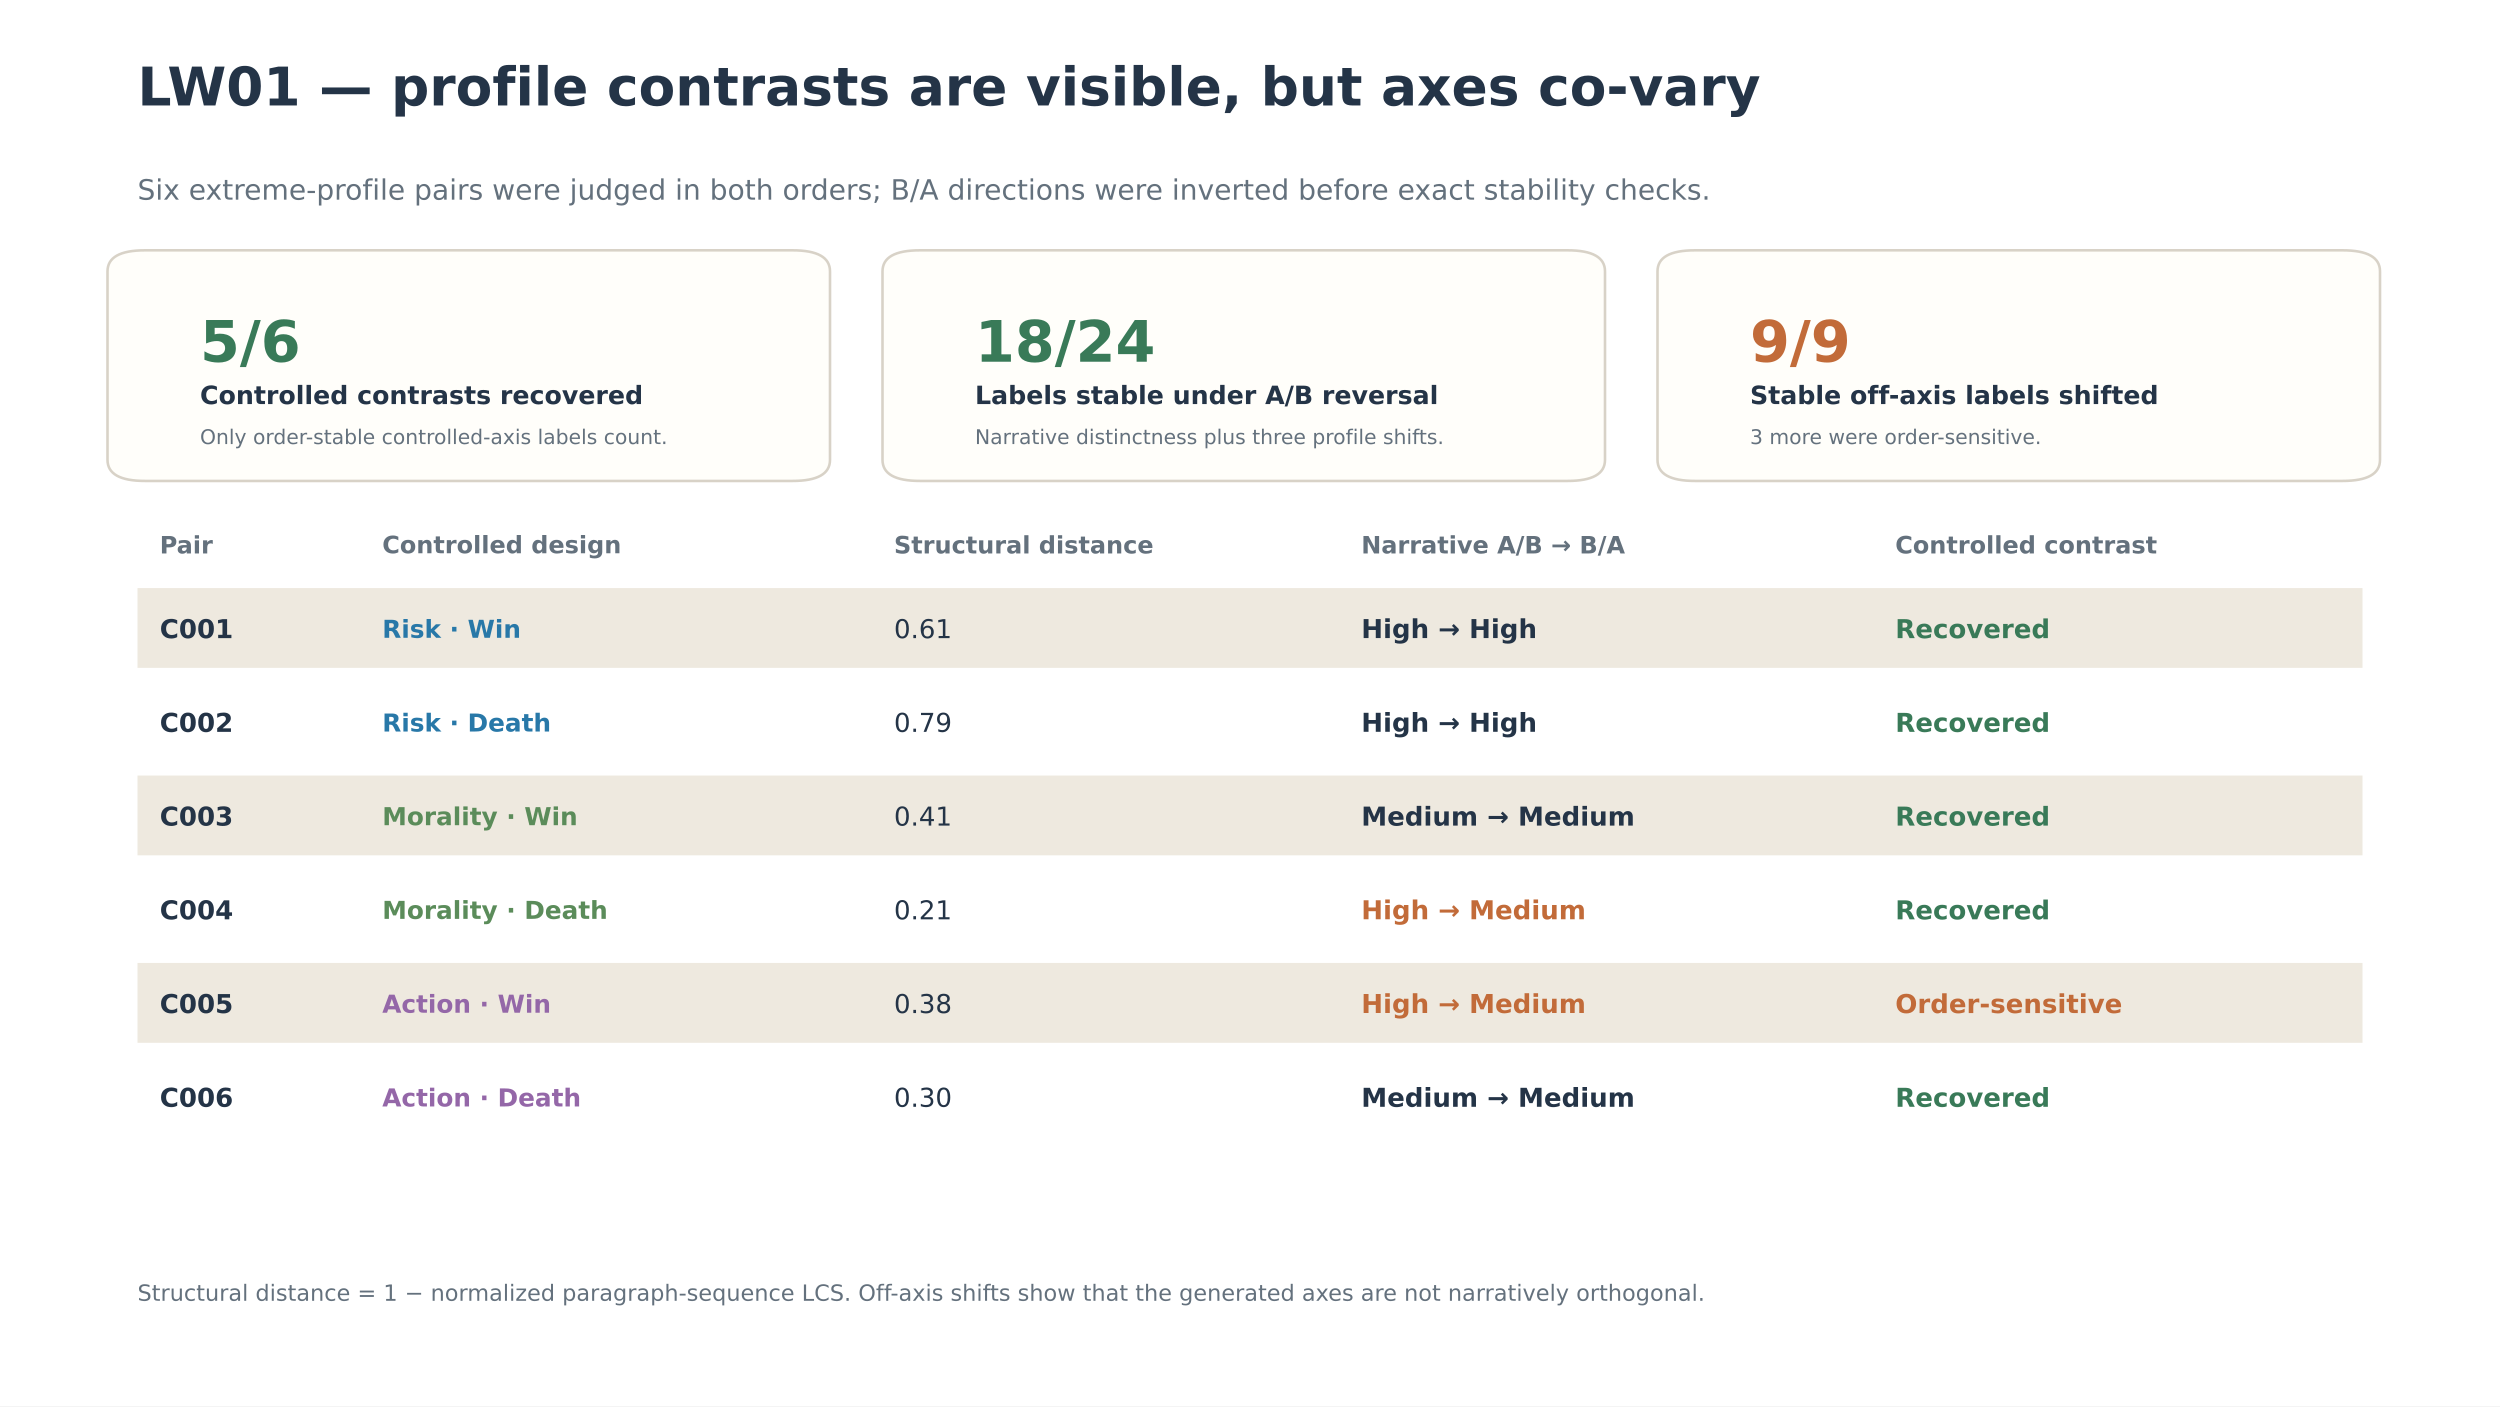
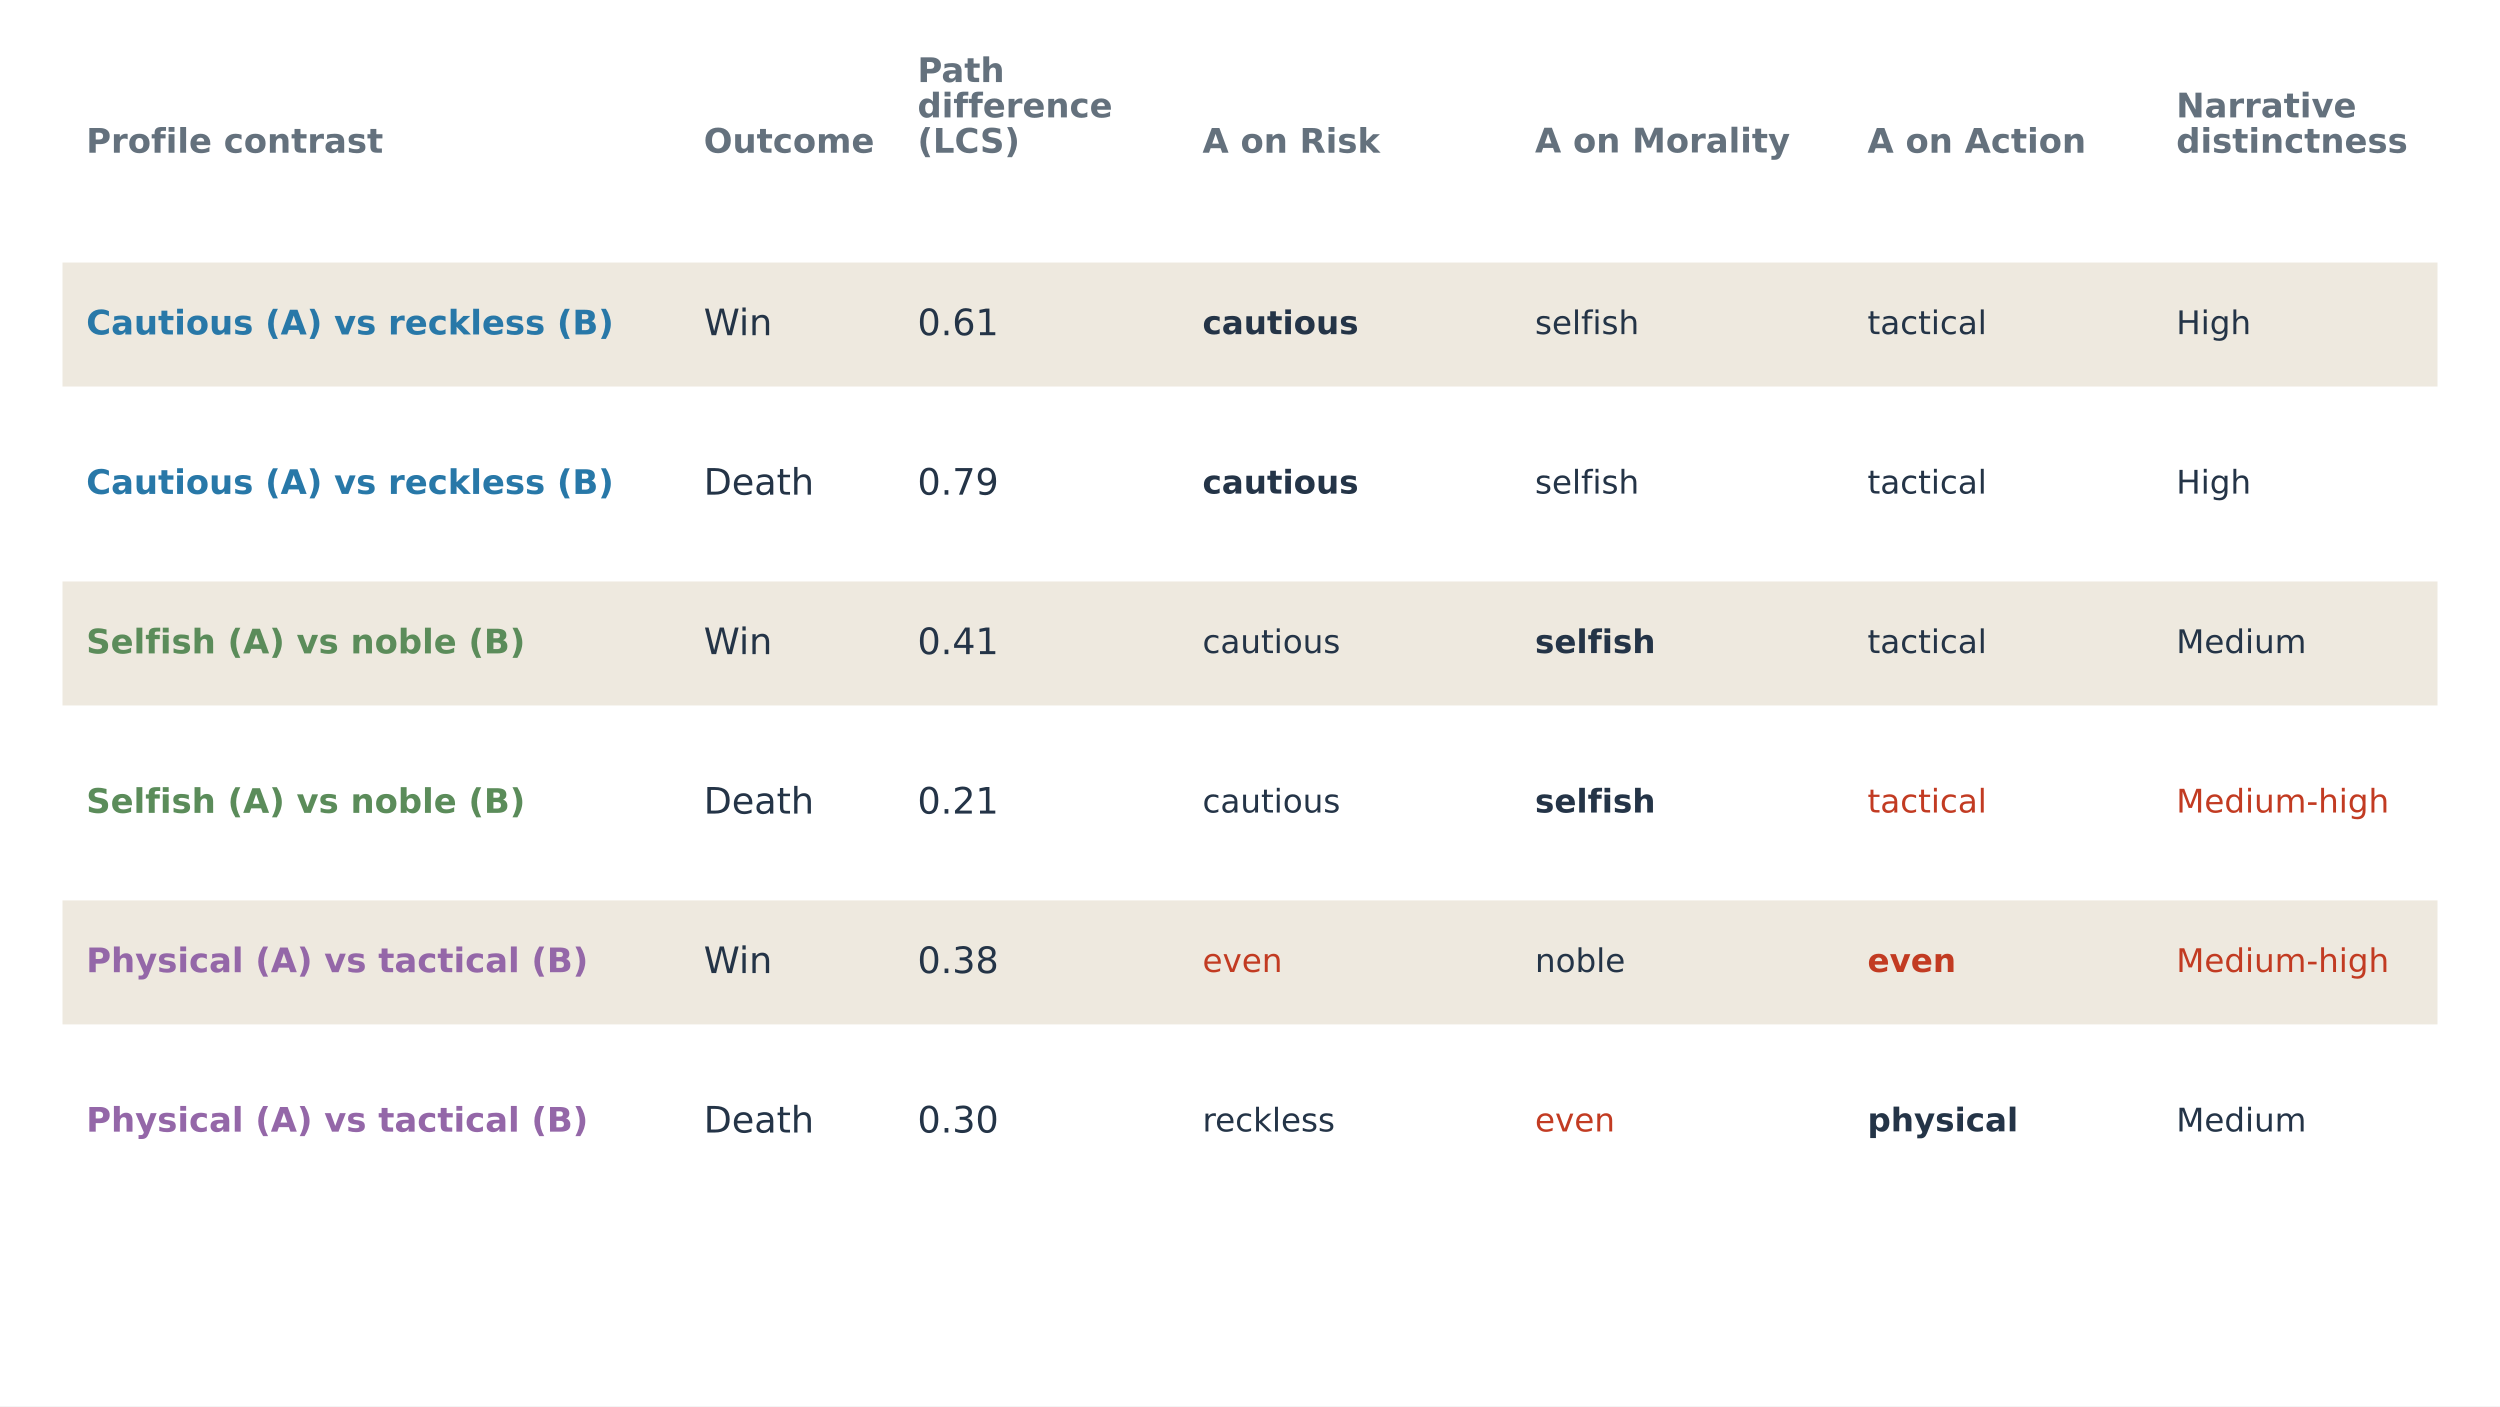
<svg xmlns="http://www.w3.org/2000/svg" width="960pt" height="540pt" viewBox="0 0 960 540" version="1.1">
  <defs>
    <style type="text/css">*{stroke-linejoin: round; stroke-linecap: butt}</style>
  </defs>
  <g id="figure_1">
    <g id="patch_1">
      <path d="M 0 540  L 960 540  L 960 0  L 0 0  z " style="fill: #ffffff" />
    </g>
    <g id="axes_1">
      <g id="patch_2">
-         <path d="M 52.8 256.462  L 907.2 256.462  Q 912.326 256.462 912.326 255.069  L 912.326 227.205  Q 912.326 225.812 907.2 225.812  L 52.8 225.812  Q 47.674 225.812 47.674 227.205  L 47.674 255.069  Q 47.674 256.462 52.8 256.462  z " clip-path="url(#p082bb88d7a)" style="fill: #eee9df" />
+         <path d="M 24 148.435  L 936 148.435  L 936 100.807  L 24 100.807  z " clip-path="url(#pb3705576f4)" style="fill: #eee9df" />
      </g>
      <g id="patch_3">
-         <path d="M 52.8 328.444  L 907.2 328.444  Q 912.326 328.444 912.326 327.051  L 912.326 299.187  Q 912.326 297.794 907.2 297.794  L 52.8 297.794  Q 47.674 297.794 47.674 299.187  L 47.674 327.051  Q 47.674 328.444 52.8 328.444  z " clip-path="url(#p082bb88d7a)" style="fill: #eee9df" />
+         <path d="M 24 270.907  L 936 270.907  L 936 223.279  L 24 223.279  z " clip-path="url(#pb3705576f4)" style="fill: #eee9df" />
      </g>
      <g id="patch_4">
-         <path d="M 52.8 400.426  L 907.2 400.426  Q 912.326 400.426 912.326 399.033  L 912.326 371.169  Q 912.326 369.776 907.2 369.776  L 52.8 369.776  Q 47.674 369.776 47.674 371.169  L 47.674 399.033  Q 47.674 400.426 52.8 400.426  z " clip-path="url(#p082bb88d7a)" style="fill: #eee9df" />
+         <path d="M 24 393.379  L 936 393.379  L 936 345.751  L 24 345.751  z " clip-path="url(#pb3705576f4)" style="fill: #eee9df" />
      </g>
      <g id="text_1">
-         <text style="font-weight: 700; font-size: 9.2px; font-family: 'DejaVu Sans', 'Bitstream Vera Sans', 'Computer Modern Sans Serif', 'Lucida Grande', 'Verdana', 'Geneva', 'Lucid', 'Arial', 'Helvetica', 'Avant Garde', sans-serif; text-anchor: start; fill: #64717d" x="61.344" y="212.521" transform="rotate(-0 61.344 212.5207)">Pair</text>
+         <text style="font-weight: 700; font-size: 13px; font-family: 'DejaVu Sans', 'Bitstream Vera Sans', 'Computer Modern Sans Serif', 'Lucida Grande', 'Verdana', 'Geneva', 'Lucid', 'Arial', 'Helvetica', 'Avant Garde', sans-serif; text-anchor: start; fill: #64717d" x="33.12" y="58.64" transform="rotate(-0 33.12 58.64041)">Profile contrast</text>
      </g>
      <g id="text_2">
-         <text style="font-weight: 700; font-size: 9.2px; font-family: 'DejaVu Sans', 'Bitstream Vera Sans', 'Computer Modern Sans Serif', 'Lucida Grande', 'Verdana', 'Geneva', 'Lucid', 'Arial', 'Helvetica', 'Avant Garde', sans-serif; text-anchor: start; fill: #64717d" x="146.784" y="212.449" transform="rotate(-0 146.784 212.4488)">Controlled design</text>
+         <text style="font-weight: 700; font-size: 13px; font-family: 'DejaVu Sans', 'Bitstream Vera Sans', 'Computer Modern Sans Serif', 'Lucida Grande', 'Verdana', 'Geneva', 'Lucid', 'Arial', 'Helvetica', 'Avant Garde', sans-serif; text-anchor: start; fill: #64717d" x="270.24" y="58.64" transform="rotate(-0 270.24 58.64041)">Outcome</text>
      </g>
      <g id="text_3">
-         <text style="font-weight: 700; font-size: 9.2px; font-family: 'DejaVu Sans', 'Bitstream Vera Sans', 'Computer Modern Sans Serif', 'Lucida Grande', 'Verdana', 'Geneva', 'Lucid', 'Arial', 'Helvetica', 'Avant Garde', sans-serif; text-anchor: start; fill: #64717d" x="343.296" y="212.521" transform="rotate(-0 343.296 212.5207)">Structural distance</text>
+         <text style="font-weight: 700; font-size: 13px; font-family: 'DejaVu Sans', 'Bitstream Vera Sans', 'Computer Modern Sans Serif', 'Lucida Grande', 'Verdana', 'Geneva', 'Lucid', 'Arial', 'Helvetica', 'Avant Garde', sans-serif; fill: #64717d" transform="translate(352.32 31.50169)">Path</text>
+         <text style="font-weight: 700; font-size: 13px; font-family: 'DejaVu Sans', 'Bitstream Vera Sans', 'Computer Modern Sans Serif', 'Lucida Grande', 'Verdana', 'Geneva', 'Lucid', 'Arial', 'Helvetica', 'Avant Garde', sans-serif; fill: #64717d" transform="translate(352.32 45.07105)">difference</text>
+         <text style="font-weight: 700; font-size: 13px; font-family: 'DejaVu Sans', 'Bitstream Vera Sans', 'Computer Modern Sans Serif', 'Lucida Grande', 'Verdana', 'Geneva', 'Lucid', 'Arial', 'Helvetica', 'Avant Garde', sans-serif; fill: #64717d" transform="translate(352.32 58.64041)">(LCS)</text>
      </g>
      <g id="text_4">
-         <text style="font-weight: 700; font-size: 9.2px; font-family: 'DejaVu Sans', 'Bitstream Vera Sans', 'Computer Modern Sans Serif', 'Lucida Grande', 'Verdana', 'Geneva', 'Lucid', 'Arial', 'Helvetica', 'Avant Garde', sans-serif; text-anchor: start; fill: #64717d" x="522.72" y="212.521" transform="rotate(-0 522.72 212.5207)">Narrative A/B → B/A</text>
+         <text style="font-weight: 700; font-size: 13px; font-family: 'DejaVu Sans', 'Bitstream Vera Sans', 'Computer Modern Sans Serif', 'Lucida Grande', 'Verdana', 'Geneva', 'Lucid', 'Arial', 'Helvetica', 'Avant Garde', sans-serif; text-anchor: start; fill: #64717d" x="461.76" y="58.64" transform="rotate(-0 461.76 58.64041)">A on Risk</text>
      </g>
      <g id="text_5">
-         <text style="font-weight: 700; font-size: 9.2px; font-family: 'DejaVu Sans', 'Bitstream Vera Sans', 'Computer Modern Sans Serif', 'Lucida Grande', 'Verdana', 'Geneva', 'Lucid', 'Arial', 'Helvetica', 'Avant Garde', sans-serif; text-anchor: start; fill: #64717d" x="727.776" y="212.521" transform="rotate(-0 727.776 212.5207)">Controlled contrast</text>
+         <text style="font-weight: 700; font-size: 13px; font-family: 'DejaVu Sans', 'Bitstream Vera Sans', 'Computer Modern Sans Serif', 'Lucida Grande', 'Verdana', 'Geneva', 'Lucid', 'Arial', 'Helvetica', 'Avant Garde', sans-serif; text-anchor: start; fill: #64717d" x="589.44" y="58.539" transform="rotate(-0 589.44 58.53884)">A on Morality</text>
      </g>
      <g id="text_6">
-         <text style="font-weight: 700; font-size: 10px; font-family: 'DejaVu Sans', 'Bitstream Vera Sans', 'Computer Modern Sans Serif', 'Lucida Grande', 'Verdana', 'Geneva', 'Lucid', 'Arial', 'Helvetica', 'Avant Garde', sans-serif; text-anchor: start; fill: #243447" x="61.344" y="245.057" transform="rotate(-0 61.344 245.0574)">C001</text>
+         <text style="font-weight: 700; font-size: 13px; font-family: 'DejaVu Sans', 'Bitstream Vera Sans', 'Computer Modern Sans Serif', 'Lucida Grande', 'Verdana', 'Geneva', 'Lucid', 'Arial', 'Helvetica', 'Avant Garde', sans-serif; text-anchor: start; fill: #64717d" x="717.12" y="58.64" transform="rotate(-0 717.12 58.64041)">A on Action</text>
      </g>
      <g id="text_7">
-         <text style="font-weight: 700; font-size: 9.5px; font-family: 'DejaVu Sans', 'Bitstream Vera Sans', 'Computer Modern Sans Serif', 'Lucida Grande', 'Verdana', 'Geneva', 'Lucid', 'Arial', 'Helvetica', 'Avant Garde', sans-serif; text-anchor: start; fill: #2878a8" x="146.784" y="244.919" transform="rotate(-0 146.784 244.9194)">Risk · Win</text>
+         <text style="font-weight: 700; font-size: 13px; font-family: 'DejaVu Sans', 'Bitstream Vera Sans', 'Computer Modern Sans Serif', 'Lucida Grande', 'Verdana', 'Geneva', 'Lucid', 'Arial', 'Helvetica', 'Avant Garde', sans-serif; fill: #64717d" transform="translate(835.68 45.07105)">Narrative</text>
+         <text style="font-weight: 700; font-size: 13px; font-family: 'DejaVu Sans', 'Bitstream Vera Sans', 'Computer Modern Sans Serif', 'Lucida Grande', 'Verdana', 'Geneva', 'Lucid', 'Arial', 'Helvetica', 'Avant Garde', sans-serif; fill: #64717d" transform="translate(835.68 58.64041)">distinctness</text>
      </g>
      <g id="text_8">
-         <text style="font-size: 10px; font-family: 'DejaVu Sans', 'Bitstream Vera Sans', 'Computer Modern Sans Serif', 'Lucida Grande', 'Verdana', 'Geneva', 'Lucid', 'Arial', 'Helvetica', 'Avant Garde', sans-serif; text-anchor: start; fill: #243447" x="343.296" y="245.057" transform="rotate(-0 343.296 245.0574)">0.61</text>
+         <text style="font-weight: 700; font-size: 13px; font-family: 'DejaVu Sans', 'Bitstream Vera Sans', 'Computer Modern Sans Serif', 'Lucida Grande', 'Verdana', 'Geneva', 'Lucid', 'Arial', 'Helvetica', 'Avant Garde', sans-serif; text-anchor: start; fill: #2878a8" x="33.12" y="128.435" transform="rotate(-0 33.12 128.4352)">Cautious (A) vs reckless (B)</text>
      </g>
      <g id="text_9">
-         <text style="font-weight: 700; font-size: 10px; font-family: 'DejaVu Sans', 'Bitstream Vera Sans', 'Computer Modern Sans Serif', 'Lucida Grande', 'Verdana', 'Geneva', 'Lucid', 'Arial', 'Helvetica', 'Avant Garde', sans-serif; text-anchor: start; fill: #243447" x="522.72" y="245.018" transform="rotate(-0 522.72 245.0183)">High → High</text>
+         <text style="font-size: 14px; font-family: 'DejaVu Sans', 'Bitstream Vera Sans', 'Computer Modern Sans Serif', 'Lucida Grande', 'Verdana', 'Geneva', 'Lucid', 'Arial', 'Helvetica', 'Avant Garde', sans-serif; text-anchor: start; fill: #243447" x="270.24" y="128.711" transform="rotate(-0 270.24 128.7111)">Win</text>
      </g>
      <g id="text_10">
-         <text style="font-weight: 700; font-size: 10px; font-family: 'DejaVu Sans', 'Bitstream Vera Sans', 'Computer Modern Sans Serif', 'Lucida Grande', 'Verdana', 'Geneva', 'Lucid', 'Arial', 'Helvetica', 'Avant Garde', sans-serif; text-anchor: start; fill: #397a58" x="727.776" y="245.057" transform="rotate(-0 727.776 245.0574)">Recovered</text>
+         <text style="font-size: 14px; font-family: 'DejaVu Sans', 'Bitstream Vera Sans', 'Computer Modern Sans Serif', 'Lucida Grande', 'Verdana', 'Geneva', 'Lucid', 'Arial', 'Helvetica', 'Avant Garde', sans-serif; text-anchor: start; fill: #243447" x="352.32" y="128.711" transform="rotate(-0 352.32 128.7111)">0.61</text>
      </g>
      <g id="text_11">
-         <text style="font-weight: 700; font-size: 10px; font-family: 'DejaVu Sans', 'Bitstream Vera Sans', 'Computer Modern Sans Serif', 'Lucida Grande', 'Verdana', 'Geneva', 'Lucid', 'Arial', 'Helvetica', 'Avant Garde', sans-serif; text-anchor: start; fill: #243447" x="61.344" y="281.048" transform="rotate(-0 61.344 281.0484)">C002</text>
+         <text style="font-weight: 700; font-size: 12.5px; font-family: 'DejaVu Sans', 'Bitstream Vera Sans', 'Computer Modern Sans Serif', 'Lucida Grande', 'Verdana', 'Geneva', 'Lucid', 'Arial', 'Helvetica', 'Avant Garde', sans-serif; text-anchor: start; fill: #243447" x="461.76" y="128.297" transform="rotate(-0 461.76 128.2972)">cautious</text>
      </g>
      <g id="text_12">
-         <text style="font-weight: 700; font-size: 9.5px; font-family: 'DejaVu Sans', 'Bitstream Vera Sans', 'Computer Modern Sans Serif', 'Lucida Grande', 'Verdana', 'Geneva', 'Lucid', 'Arial', 'Helvetica', 'Avant Garde', sans-serif; text-anchor: start; fill: #2878a8" x="146.784" y="280.91" transform="rotate(-0 146.784 280.9104)">Risk · Death</text>
+         <text style="font-size: 12.5px; font-family: 'DejaVu Sans', 'Bitstream Vera Sans', 'Computer Modern Sans Serif', 'Lucida Grande', 'Verdana', 'Geneva', 'Lucid', 'Arial', 'Helvetica', 'Avant Garde', sans-serif; text-anchor: start; fill: #243447" x="589.44" y="128.297" transform="rotate(-0 589.44 128.2972)">selfish</text>
      </g>
      <g id="text_13">
-         <text style="font-size: 10px; font-family: 'DejaVu Sans', 'Bitstream Vera Sans', 'Computer Modern Sans Serif', 'Lucida Grande', 'Verdana', 'Geneva', 'Lucid', 'Arial', 'Helvetica', 'Avant Garde', sans-serif; text-anchor: start; fill: #243447" x="343.296" y="281.048" transform="rotate(-0 343.296 281.0484)">0.79</text>
+         <text style="font-size: 12.5px; font-family: 'DejaVu Sans', 'Bitstream Vera Sans', 'Computer Modern Sans Serif', 'Lucida Grande', 'Verdana', 'Geneva', 'Lucid', 'Arial', 'Helvetica', 'Avant Garde', sans-serif; text-anchor: start; fill: #243447" x="717.12" y="128.297" transform="rotate(-0 717.12 128.2972)">tactical</text>
      </g>
      <g id="text_14">
-         <text style="font-weight: 700; font-size: 10px; font-family: 'DejaVu Sans', 'Bitstream Vera Sans', 'Computer Modern Sans Serif', 'Lucida Grande', 'Verdana', 'Geneva', 'Lucid', 'Arial', 'Helvetica', 'Avant Garde', sans-serif; text-anchor: start; fill: #243447" x="522.72" y="281.009" transform="rotate(-0 522.72 281.0093)">High → High</text>
+         <text style="font-size: 12.5px; font-family: 'DejaVu Sans', 'Bitstream Vera Sans', 'Computer Modern Sans Serif', 'Lucida Grande', 'Verdana', 'Geneva', 'Lucid', 'Arial', 'Helvetica', 'Avant Garde', sans-serif; text-anchor: start; fill: #243447" x="835.68" y="128.297" transform="rotate(-0 835.68 128.2972)">High</text>
      </g>
      <g id="text_15">
-         <text style="font-weight: 700; font-size: 10px; font-family: 'DejaVu Sans', 'Bitstream Vera Sans', 'Computer Modern Sans Serif', 'Lucida Grande', 'Verdana', 'Geneva', 'Lucid', 'Arial', 'Helvetica', 'Avant Garde', sans-serif; text-anchor: start; fill: #397a58" x="727.776" y="281.048" transform="rotate(-0 727.776 281.0484)">Recovered</text>
+         <text style="font-weight: 700; font-size: 13px; font-family: 'DejaVu Sans', 'Bitstream Vera Sans', 'Computer Modern Sans Serif', 'Lucida Grande', 'Verdana', 'Geneva', 'Lucid', 'Arial', 'Helvetica', 'Avant Garde', sans-serif; text-anchor: start; fill: #2878a8" x="33.12" y="189.671" transform="rotate(-0 33.12 189.6712)">Cautious (A) vs reckless (B)</text>
      </g>
      <g id="text_16">
-         <text style="font-weight: 700; font-size: 10px; font-family: 'DejaVu Sans', 'Bitstream Vera Sans', 'Computer Modern Sans Serif', 'Lucida Grande', 'Verdana', 'Geneva', 'Lucid', 'Arial', 'Helvetica', 'Avant Garde', sans-serif; text-anchor: start; fill: #243447" x="61.344" y="317.039" transform="rotate(-0 61.344 317.0394)">C003</text>
+         <text style="font-size: 14px; font-family: 'DejaVu Sans', 'Bitstream Vera Sans', 'Computer Modern Sans Serif', 'Lucida Grande', 'Verdana', 'Geneva', 'Lucid', 'Arial', 'Helvetica', 'Avant Garde', sans-serif; text-anchor: start; fill: #243447" x="270.24" y="189.947" transform="rotate(-0 270.24 189.9471)">Death</text>
      </g>
      <g id="text_17">
-         <text style="font-weight: 700; font-size: 9.5px; font-family: 'DejaVu Sans', 'Bitstream Vera Sans', 'Computer Modern Sans Serif', 'Lucida Grande', 'Verdana', 'Geneva', 'Lucid', 'Arial', 'Helvetica', 'Avant Garde', sans-serif; text-anchor: start; fill: #5b8c5a" x="146.784" y="316.864" transform="rotate(-0 146.784 316.8643)">Morality · Win</text>
+         <text style="font-size: 14px; font-family: 'DejaVu Sans', 'Bitstream Vera Sans', 'Computer Modern Sans Serif', 'Lucida Grande', 'Verdana', 'Geneva', 'Lucid', 'Arial', 'Helvetica', 'Avant Garde', sans-serif; text-anchor: start; fill: #243447" x="352.32" y="189.947" transform="rotate(-0 352.32 189.9471)">0.79</text>
      </g>
      <g id="text_18">
-         <text style="font-size: 10px; font-family: 'DejaVu Sans', 'Bitstream Vera Sans', 'Computer Modern Sans Serif', 'Lucida Grande', 'Verdana', 'Geneva', 'Lucid', 'Arial', 'Helvetica', 'Avant Garde', sans-serif; text-anchor: start; fill: #243447" x="343.296" y="317.039" transform="rotate(-0 343.296 317.0394)">0.41</text>
+         <text style="font-weight: 700; font-size: 12.5px; font-family: 'DejaVu Sans', 'Bitstream Vera Sans', 'Computer Modern Sans Serif', 'Lucida Grande', 'Verdana', 'Geneva', 'Lucid', 'Arial', 'Helvetica', 'Avant Garde', sans-serif; text-anchor: start; fill: #243447" x="461.76" y="189.533" transform="rotate(-0 461.76 189.5332)">cautious</text>
      </g>
      <g id="text_19">
-         <text style="font-weight: 700; font-size: 10px; font-family: 'DejaVu Sans', 'Bitstream Vera Sans', 'Computer Modern Sans Serif', 'Lucida Grande', 'Verdana', 'Geneva', 'Lucid', 'Arial', 'Helvetica', 'Avant Garde', sans-serif; text-anchor: start; fill: #243447" x="522.72" y="317.039" transform="rotate(-0 522.72 317.0394)">Medium → Medium</text>
+         <text style="font-size: 12.5px; font-family: 'DejaVu Sans', 'Bitstream Vera Sans', 'Computer Modern Sans Serif', 'Lucida Grande', 'Verdana', 'Geneva', 'Lucid', 'Arial', 'Helvetica', 'Avant Garde', sans-serif; text-anchor: start; fill: #243447" x="589.44" y="189.533" transform="rotate(-0 589.44 189.5332)">selfish</text>
      </g>
      <g id="text_20">
-         <text style="font-weight: 700; font-size: 10px; font-family: 'DejaVu Sans', 'Bitstream Vera Sans', 'Computer Modern Sans Serif', 'Lucida Grande', 'Verdana', 'Geneva', 'Lucid', 'Arial', 'Helvetica', 'Avant Garde', sans-serif; text-anchor: start; fill: #397a58" x="727.776" y="317.039" transform="rotate(-0 727.776 317.0394)">Recovered</text>
+         <text style="font-size: 12.5px; font-family: 'DejaVu Sans', 'Bitstream Vera Sans', 'Computer Modern Sans Serif', 'Lucida Grande', 'Verdana', 'Geneva', 'Lucid', 'Arial', 'Helvetica', 'Avant Garde', sans-serif; text-anchor: start; fill: #243447" x="717.12" y="189.533" transform="rotate(-0 717.12 189.5332)">tactical</text>
      </g>
      <g id="text_21">
-         <text style="font-weight: 700; font-size: 10px; font-family: 'DejaVu Sans', 'Bitstream Vera Sans', 'Computer Modern Sans Serif', 'Lucida Grande', 'Verdana', 'Geneva', 'Lucid', 'Arial', 'Helvetica', 'Avant Garde', sans-serif; text-anchor: start; fill: #243447" x="61.344" y="353.03" transform="rotate(-0 61.344 353.0304)">C004</text>
+         <text style="font-size: 12.5px; font-family: 'DejaVu Sans', 'Bitstream Vera Sans', 'Computer Modern Sans Serif', 'Lucida Grande', 'Verdana', 'Geneva', 'Lucid', 'Arial', 'Helvetica', 'Avant Garde', sans-serif; text-anchor: start; fill: #243447" x="835.68" y="189.533" transform="rotate(-0 835.68 189.5332)">High</text>
      </g>
      <g id="text_22">
-         <text style="font-weight: 700; font-size: 9.5px; font-family: 'DejaVu Sans', 'Bitstream Vera Sans', 'Computer Modern Sans Serif', 'Lucida Grande', 'Verdana', 'Geneva', 'Lucid', 'Arial', 'Helvetica', 'Avant Garde', sans-serif; text-anchor: start; fill: #5b8c5a" x="146.784" y="352.855" transform="rotate(-0 146.784 352.8553)">Morality · Death</text>
+         <text style="font-weight: 700; font-size: 13px; font-family: 'DejaVu Sans', 'Bitstream Vera Sans', 'Computer Modern Sans Serif', 'Lucida Grande', 'Verdana', 'Geneva', 'Lucid', 'Arial', 'Helvetica', 'Avant Garde', sans-serif; text-anchor: start; fill: #5b8c5a" x="33.12" y="250.907" transform="rotate(-0 33.12 250.9072)">Selfish (A) vs noble (B)</text>
      </g>
      <g id="text_23">
-         <text style="font-size: 10px; font-family: 'DejaVu Sans', 'Bitstream Vera Sans', 'Computer Modern Sans Serif', 'Lucida Grande', 'Verdana', 'Geneva', 'Lucid', 'Arial', 'Helvetica', 'Avant Garde', sans-serif; text-anchor: start; fill: #243447" x="343.296" y="353.03" transform="rotate(-0 343.296 353.0304)">0.21</text>
+         <text style="font-size: 14px; font-family: 'DejaVu Sans', 'Bitstream Vera Sans', 'Computer Modern Sans Serif', 'Lucida Grande', 'Verdana', 'Geneva', 'Lucid', 'Arial', 'Helvetica', 'Avant Garde', sans-serif; text-anchor: start; fill: #243447" x="270.24" y="251.183" transform="rotate(-0 270.24 251.1831)">Win</text>
      </g>
      <g id="text_24">
-         <text style="font-weight: 700; font-size: 10px; font-family: 'DejaVu Sans', 'Bitstream Vera Sans', 'Computer Modern Sans Serif', 'Lucida Grande', 'Verdana', 'Geneva', 'Lucid', 'Arial', 'Helvetica', 'Avant Garde', sans-serif; text-anchor: start; fill: #c26b39" x="522.72" y="352.991" transform="rotate(-0 522.72 352.9913)">High → Medium</text>
+         <text style="font-size: 14px; font-family: 'DejaVu Sans', 'Bitstream Vera Sans', 'Computer Modern Sans Serif', 'Lucida Grande', 'Verdana', 'Geneva', 'Lucid', 'Arial', 'Helvetica', 'Avant Garde', sans-serif; text-anchor: start; fill: #243447" x="352.32" y="251.183" transform="rotate(-0 352.32 251.1831)">0.41</text>
      </g>
      <g id="text_25">
-         <text style="font-weight: 700; font-size: 10px; font-family: 'DejaVu Sans', 'Bitstream Vera Sans', 'Computer Modern Sans Serif', 'Lucida Grande', 'Verdana', 'Geneva', 'Lucid', 'Arial', 'Helvetica', 'Avant Garde', sans-serif; text-anchor: start; fill: #397a58" x="727.776" y="353.03" transform="rotate(-0 727.776 353.0304)">Recovered</text>
+         <text style="font-size: 12.5px; font-family: 'DejaVu Sans', 'Bitstream Vera Sans', 'Computer Modern Sans Serif', 'Lucida Grande', 'Verdana', 'Geneva', 'Lucid', 'Arial', 'Helvetica', 'Avant Garde', sans-serif; text-anchor: start; fill: #243447" x="461.76" y="250.769" transform="rotate(-0 461.76 250.7692)">cautious</text>
      </g>
      <g id="text_26">
-         <text style="font-weight: 700; font-size: 10px; font-family: 'DejaVu Sans', 'Bitstream Vera Sans', 'Computer Modern Sans Serif', 'Lucida Grande', 'Verdana', 'Geneva', 'Lucid', 'Arial', 'Helvetica', 'Avant Garde', sans-serif; text-anchor: start; fill: #243447" x="61.344" y="389.021" transform="rotate(-0 61.344 389.0214)">C005</text>
+         <text style="font-weight: 700; font-size: 12.5px; font-family: 'DejaVu Sans', 'Bitstream Vera Sans', 'Computer Modern Sans Serif', 'Lucida Grande', 'Verdana', 'Geneva', 'Lucid', 'Arial', 'Helvetica', 'Avant Garde', sans-serif; text-anchor: start; fill: #243447" x="589.44" y="250.769" transform="rotate(-0 589.44 250.7692)">selfish</text>
      </g>
      <g id="text_27">
-         <text style="font-weight: 700; font-size: 9.5px; font-family: 'DejaVu Sans', 'Bitstream Vera Sans', 'Computer Modern Sans Serif', 'Lucida Grande', 'Verdana', 'Geneva', 'Lucid', 'Arial', 'Helvetica', 'Avant Garde', sans-serif; text-anchor: start; fill: #9467a8" x="146.784" y="388.883" transform="rotate(-0 146.784 388.8834)">Action · Win</text>
+         <text style="font-size: 12.5px; font-family: 'DejaVu Sans', 'Bitstream Vera Sans', 'Computer Modern Sans Serif', 'Lucida Grande', 'Verdana', 'Geneva', 'Lucid', 'Arial', 'Helvetica', 'Avant Garde', sans-serif; text-anchor: start; fill: #243447" x="717.12" y="250.769" transform="rotate(-0 717.12 250.7692)">tactical</text>
      </g>
      <g id="text_28">
-         <text style="font-size: 10px; font-family: 'DejaVu Sans', 'Bitstream Vera Sans', 'Computer Modern Sans Serif', 'Lucida Grande', 'Verdana', 'Geneva', 'Lucid', 'Arial', 'Helvetica', 'Avant Garde', sans-serif; text-anchor: start; fill: #243447" x="343.296" y="389.021" transform="rotate(-0 343.296 389.0214)">0.38</text>
+         <text style="font-size: 12.5px; font-family: 'DejaVu Sans', 'Bitstream Vera Sans', 'Computer Modern Sans Serif', 'Lucida Grande', 'Verdana', 'Geneva', 'Lucid', 'Arial', 'Helvetica', 'Avant Garde', sans-serif; text-anchor: start; fill: #243447" x="835.68" y="250.769" transform="rotate(-0 835.68 250.7692)">Medium</text>
      </g>
      <g id="text_29">
-         <text style="font-weight: 700; font-size: 10px; font-family: 'DejaVu Sans', 'Bitstream Vera Sans', 'Computer Modern Sans Serif', 'Lucida Grande', 'Verdana', 'Geneva', 'Lucid', 'Arial', 'Helvetica', 'Avant Garde', sans-serif; text-anchor: start; fill: #c26b39" x="522.72" y="388.982" transform="rotate(-0 522.72 388.9823)">High → Medium</text>
+         <text style="font-weight: 700; font-size: 13px; font-family: 'DejaVu Sans', 'Bitstream Vera Sans', 'Computer Modern Sans Serif', 'Lucida Grande', 'Verdana', 'Geneva', 'Lucid', 'Arial', 'Helvetica', 'Avant Garde', sans-serif; text-anchor: start; fill: #5b8c5a" x="33.12" y="312.143" transform="rotate(-0 33.12 312.1432)">Selfish (A) vs noble (B)</text>
      </g>
      <g id="text_30">
-         <text style="font-weight: 700; font-size: 10px; font-family: 'DejaVu Sans', 'Bitstream Vera Sans', 'Computer Modern Sans Serif', 'Lucida Grande', 'Verdana', 'Geneva', 'Lucid', 'Arial', 'Helvetica', 'Avant Garde', sans-serif; text-anchor: start; fill: #c26b39" x="727.776" y="389.021" transform="rotate(-0 727.776 389.0214)">Order-sensitive</text>
+         <text style="font-size: 14px; font-family: 'DejaVu Sans', 'Bitstream Vera Sans', 'Computer Modern Sans Serif', 'Lucida Grande', 'Verdana', 'Geneva', 'Lucid', 'Arial', 'Helvetica', 'Avant Garde', sans-serif; text-anchor: start; fill: #243447" x="270.24" y="312.419" transform="rotate(-0 270.24 312.4191)">Death</text>
      </g>
      <g id="text_31">
-         <text style="font-weight: 700; font-size: 10px; font-family: 'DejaVu Sans', 'Bitstream Vera Sans', 'Computer Modern Sans Serif', 'Lucida Grande', 'Verdana', 'Geneva', 'Lucid', 'Arial', 'Helvetica', 'Avant Garde', sans-serif; text-anchor: start; fill: #243447" x="61.344" y="425.012" transform="rotate(-0 61.344 425.0124)">C006</text>
+         <text style="font-size: 14px; font-family: 'DejaVu Sans', 'Bitstream Vera Sans', 'Computer Modern Sans Serif', 'Lucida Grande', 'Verdana', 'Geneva', 'Lucid', 'Arial', 'Helvetica', 'Avant Garde', sans-serif; text-anchor: start; fill: #243447" x="352.32" y="312.419" transform="rotate(-0 352.32 312.4191)">0.21</text>
      </g>
      <g id="text_32">
-         <text style="font-weight: 700; font-size: 9.5px; font-family: 'DejaVu Sans', 'Bitstream Vera Sans', 'Computer Modern Sans Serif', 'Lucida Grande', 'Verdana', 'Geneva', 'Lucid', 'Arial', 'Helvetica', 'Avant Garde', sans-serif; text-anchor: start; fill: #9467a8" x="146.784" y="424.874" transform="rotate(-0 146.784 424.8744)">Action · Death</text>
+         <text style="font-size: 12.5px; font-family: 'DejaVu Sans', 'Bitstream Vera Sans', 'Computer Modern Sans Serif', 'Lucida Grande', 'Verdana', 'Geneva', 'Lucid', 'Arial', 'Helvetica', 'Avant Garde', sans-serif; text-anchor: start; fill: #243447" x="461.76" y="312.005" transform="rotate(-0 461.76 312.0052)">cautious</text>
      </g>
      <g id="text_33">
-         <text style="font-size: 10px; font-family: 'DejaVu Sans', 'Bitstream Vera Sans', 'Computer Modern Sans Serif', 'Lucida Grande', 'Verdana', 'Geneva', 'Lucid', 'Arial', 'Helvetica', 'Avant Garde', sans-serif; text-anchor: start; fill: #243447" x="343.296" y="425.012" transform="rotate(-0 343.296 425.0124)">0.30</text>
+         <text style="font-weight: 700; font-size: 12.5px; font-family: 'DejaVu Sans', 'Bitstream Vera Sans', 'Computer Modern Sans Serif', 'Lucida Grande', 'Verdana', 'Geneva', 'Lucid', 'Arial', 'Helvetica', 'Avant Garde', sans-serif; text-anchor: start; fill: #243447" x="589.44" y="312.005" transform="rotate(-0 589.44 312.0052)">selfish</text>
      </g>
      <g id="text_34">
-         <text style="font-weight: 700; font-size: 10px; font-family: 'DejaVu Sans', 'Bitstream Vera Sans', 'Computer Modern Sans Serif', 'Lucida Grande', 'Verdana', 'Geneva', 'Lucid', 'Arial', 'Helvetica', 'Avant Garde', sans-serif; text-anchor: start; fill: #243447" x="522.72" y="425.012" transform="rotate(-0 522.72 425.0124)">Medium → Medium</text>
+         <text style="font-size: 12.5px; font-family: 'DejaVu Sans', 'Bitstream Vera Sans', 'Computer Modern Sans Serif', 'Lucida Grande', 'Verdana', 'Geneva', 'Lucid', 'Arial', 'Helvetica', 'Avant Garde', sans-serif; text-anchor: start; fill: #c23b22" x="717.12" y="312.005" transform="rotate(-0 717.12 312.0052)">tactical</text>
      </g>
      <g id="text_35">
-         <text style="font-weight: 700; font-size: 10px; font-family: 'DejaVu Sans', 'Bitstream Vera Sans', 'Computer Modern Sans Serif', 'Lucida Grande', 'Verdana', 'Geneva', 'Lucid', 'Arial', 'Helvetica', 'Avant Garde', sans-serif; text-anchor: start; fill: #397a58" x="727.776" y="425.012" transform="rotate(-0 727.776 425.0124)">Recovered</text>
+         <text style="font-size: 12.5px; font-family: 'DejaVu Sans', 'Bitstream Vera Sans', 'Computer Modern Sans Serif', 'Lucida Grande', 'Verdana', 'Geneva', 'Lucid', 'Arial', 'Helvetica', 'Avant Garde', sans-serif; text-anchor: start; fill: #c23b22" x="835.68" y="312.005" transform="rotate(-0 835.68 312.0052)">Medium-high</text>
      </g>
-     </g>
-     <g id="patch_5">
-       <path d="M 55.68 184.68  L 304.32 184.68  Q 318.72 184.68 318.72 176.58  L 318.72 104.22  Q 318.72 96.12 304.32 96.12  L 55.68 96.12  Q 41.28 96.12 41.28 104.22  L 41.28 176.58  Q 41.28 184.68 55.68 184.68  z " style="fill: #fffefa; stroke: #d8d2c7; stroke-linejoin: miter" />
-     </g>
-     <g id="patch_6">
-       <path d="M 353.28 184.68  L 601.92 184.68  Q 616.32 184.68 616.32 176.58  L 616.32 104.22  Q 616.32 96.12 601.92 96.12  L 353.28 96.12  Q 338.88 96.12 338.88 104.22  L 338.88 176.58  Q 338.88 184.68 353.28 184.68  z " style="fill: #fffefa; stroke: #d8d2c7; stroke-linejoin: miter" />
-     </g>
-     <g id="patch_7">
-       <path d="M 650.88 184.68  L 899.52 184.68  Q 913.92 184.68 913.92 176.58  L 913.92 104.22  Q 913.92 96.12 899.52 96.12  L 650.88 96.12  Q 636.48 96.12 636.48 104.22  L 636.48 176.58  Q 636.48 184.68 650.88 184.68  z " style="fill: #fffefa; stroke: #d8d2c7; stroke-linejoin: miter" />
-     </g>
-     <g id="text_36">
-       <text style="font-weight: 700; font-size: 22px; font-family: 'DejaVu Sans', 'Bitstream Vera Sans', 'Computer Modern Sans Serif', 'Lucida Grande', 'Verdana', 'Geneva', 'Lucid', 'Arial', 'Helvetica', 'Avant Garde', sans-serif; text-anchor: start; fill: #397a58" x="76.8" y="138.911" transform="rotate(-0 76.8 138.9106)">5/6</text>
-     </g>
-     <g id="text_37">
-       <text style="font-weight: 700; font-size: 9.7px; font-family: 'DejaVu Sans', 'Bitstream Vera Sans', 'Computer Modern Sans Serif', 'Lucida Grande', 'Verdana', 'Geneva', 'Lucid', 'Arial', 'Helvetica', 'Avant Garde', sans-serif; text-anchor: start; fill: #243447" x="76.8" y="155.173" transform="rotate(-0 76.8 155.1726)">Controlled contrasts recovered</text>
-     </g>
-     <g id="text_38">
-       <text style="font-size: 7.8px; font-family: 'DejaVu Sans', 'Bitstream Vera Sans', 'Computer Modern Sans Serif', 'Lucida Grande', 'Verdana', 'Geneva', 'Lucid', 'Arial', 'Helvetica', 'Avant Garde', sans-serif; text-anchor: start; fill: #64717d" x="76.8" y="170.524" transform="rotate(-0 76.8 170.5243)">Only order-stable controlled-axis labels count.</text>
-     </g>
-     <g id="text_39">
-       <text style="font-weight: 700; font-size: 22px; font-family: 'DejaVu Sans', 'Bitstream Vera Sans', 'Computer Modern Sans Serif', 'Lucida Grande', 'Verdana', 'Geneva', 'Lucid', 'Arial', 'Helvetica', 'Avant Garde', sans-serif; text-anchor: start; fill: #397a58" x="374.4" y="138.911" transform="rotate(-0 374.4 138.9106)">18/24</text>
-     </g>
-     <g id="text_40">
-       <text style="font-weight: 700; font-size: 9.7px; font-family: 'DejaVu Sans', 'Bitstream Vera Sans', 'Computer Modern Sans Serif', 'Lucida Grande', 'Verdana', 'Geneva', 'Lucid', 'Arial', 'Helvetica', 'Avant Garde', sans-serif; text-anchor: start; fill: #243447" x="374.4" y="155.173" transform="rotate(-0 374.4 155.1726)">Labels stable under A/B reversal</text>
-     </g>
-     <g id="text_41">
-       <text style="font-size: 7.8px; font-family: 'DejaVu Sans', 'Bitstream Vera Sans', 'Computer Modern Sans Serif', 'Lucida Grande', 'Verdana', 'Geneva', 'Lucid', 'Arial', 'Helvetica', 'Avant Garde', sans-serif; text-anchor: start; fill: #64717d" x="374.4" y="170.524" transform="rotate(-0 374.4 170.5243)">Narrative distinctness plus three profile shifts.</text>
-     </g>
-     <g id="text_42">
-       <text style="font-weight: 700; font-size: 22px; font-family: 'DejaVu Sans', 'Bitstream Vera Sans', 'Computer Modern Sans Serif', 'Lucida Grande', 'Verdana', 'Geneva', 'Lucid', 'Arial', 'Helvetica', 'Avant Garde', sans-serif; text-anchor: start; fill: #c26b39" x="672" y="138.911" transform="rotate(-0 672 138.9106)">9/9</text>
-     </g>
-     <g id="text_43">
-       <text style="font-weight: 700; font-size: 9.7px; font-family: 'DejaVu Sans', 'Bitstream Vera Sans', 'Computer Modern Sans Serif', 'Lucida Grande', 'Verdana', 'Geneva', 'Lucid', 'Arial', 'Helvetica', 'Avant Garde', sans-serif; text-anchor: start; fill: #243447" x="672" y="155.173" transform="rotate(-0 672 155.1726)">Stable off-axis labels shifted</text>
-     </g>
-     <g id="text_44">
-       <text style="font-size: 7.8px; font-family: 'DejaVu Sans', 'Bitstream Vera Sans', 'Computer Modern Sans Serif', 'Lucida Grande', 'Verdana', 'Geneva', 'Lucid', 'Arial', 'Helvetica', 'Avant Garde', sans-serif; text-anchor: start; fill: #64717d" x="672" y="170.524" transform="rotate(-0 672 170.5243)">3 more were order-sensitive.</text>
-     </g>
-     <g id="text_45">
-       <text style="font-weight: 700; font-size: 20.5px; font-family: 'DejaVu Sans', 'Bitstream Vera Sans', 'Computer Modern Sans Serif', 'Lucida Grande', 'Verdana', 'Geneva', 'Lucid', 'Arial', 'Helvetica', 'Avant Garde', sans-serif; text-anchor: start; fill: #243447" x="52.8" y="40.5" transform="rotate(-0 52.8 40.5)">LW01 — profile contrasts are visible, but axes co-vary</text>
-     </g>
-     <g id="text_46">
-       <text style="font-size: 10.8px; font-family: 'DejaVu Sans', 'Bitstream Vera Sans', 'Computer Modern Sans Serif', 'Lucida Grande', 'Verdana', 'Geneva', 'Lucid', 'Arial', 'Helvetica', 'Avant Garde', sans-serif; text-anchor: start; fill: #64717d" x="52.8" y="76.68" transform="rotate(-0 52.8 76.68)">Six extreme-profile pairs were judged in both orders; B/A directions were inverted before exact stability checks.</text>
-     </g>
-     <g id="text_47">
-       <text style="font-size: 8.6px; font-family: 'DejaVu Sans', 'Bitstream Vera Sans', 'Computer Modern Sans Serif', 'Lucida Grande', 'Verdana', 'Geneva', 'Lucid', 'Arial', 'Helvetica', 'Avant Garde', sans-serif; text-anchor: start; fill: #64717d" x="52.8" y="499.5" transform="rotate(-0 52.8 499.5)">Structural distance = 1 − normalized paragraph-sequence LCS. Off-axis shifts show that the generated axes are not narratively orthogonal.</text>
+       <g id="text_36">
+         <text style="font-weight: 700; font-size: 13px; font-family: 'DejaVu Sans', 'Bitstream Vera Sans', 'Computer Modern Sans Serif', 'Lucida Grande', 'Verdana', 'Geneva', 'Lucid', 'Arial', 'Helvetica', 'Avant Garde', sans-serif; text-anchor: start; fill: #9467a8" x="33.12" y="373.328" transform="rotate(-0 33.12 373.3284)">Physical (A) vs tactical (B)</text>
+       </g>
+       <g id="text_37">
+         <text style="font-size: 14px; font-family: 'DejaVu Sans', 'Bitstream Vera Sans', 'Computer Modern Sans Serif', 'Lucida Grande', 'Verdana', 'Geneva', 'Lucid', 'Arial', 'Helvetica', 'Avant Garde', sans-serif; text-anchor: start; fill: #243447" x="270.24" y="373.655" transform="rotate(-0 270.24 373.6551)">Win</text>
+       </g>
+       <g id="text_38">
+         <text style="font-size: 14px; font-family: 'DejaVu Sans', 'Bitstream Vera Sans', 'Computer Modern Sans Serif', 'Lucida Grande', 'Verdana', 'Geneva', 'Lucid', 'Arial', 'Helvetica', 'Avant Garde', sans-serif; text-anchor: start; fill: #243447" x="352.32" y="373.655" transform="rotate(-0 352.32 373.6551)">0.38</text>
+       </g>
+       <g id="text_39">
+         <text style="font-size: 12.5px; font-family: 'DejaVu Sans', 'Bitstream Vera Sans', 'Computer Modern Sans Serif', 'Lucida Grande', 'Verdana', 'Geneva', 'Lucid', 'Arial', 'Helvetica', 'Avant Garde', sans-serif; text-anchor: start; fill: #c23b22" x="461.76" y="373.241" transform="rotate(-0 461.76 373.2412)">even</text>
+       </g>
+       <g id="text_40">
+         <text style="font-size: 12.5px; font-family: 'DejaVu Sans', 'Bitstream Vera Sans', 'Computer Modern Sans Serif', 'Lucida Grande', 'Verdana', 'Geneva', 'Lucid', 'Arial', 'Helvetica', 'Avant Garde', sans-serif; text-anchor: start; fill: #243447" x="589.44" y="373.241" transform="rotate(-0 589.44 373.2412)">noble</text>
+       </g>
+       <g id="text_41">
+         <text style="font-weight: 700; font-size: 12.5px; font-family: 'DejaVu Sans', 'Bitstream Vera Sans', 'Computer Modern Sans Serif', 'Lucida Grande', 'Verdana', 'Geneva', 'Lucid', 'Arial', 'Helvetica', 'Avant Garde', sans-serif; text-anchor: start; fill: #c23b22" x="717.12" y="373.241" transform="rotate(-0 717.12 373.2412)">even</text>
+       </g>
+       <g id="text_42">
+         <text style="font-size: 12.5px; font-family: 'DejaVu Sans', 'Bitstream Vera Sans', 'Computer Modern Sans Serif', 'Lucida Grande', 'Verdana', 'Geneva', 'Lucid', 'Arial', 'Helvetica', 'Avant Garde', sans-serif; text-anchor: start; fill: #c23b22" x="835.68" y="373.241" transform="rotate(-0 835.68 373.2412)">Medium-high</text>
+       </g>
+       <g id="text_43">
+         <text style="font-weight: 700; font-size: 13px; font-family: 'DejaVu Sans', 'Bitstream Vera Sans', 'Computer Modern Sans Serif', 'Lucida Grande', 'Verdana', 'Geneva', 'Lucid', 'Arial', 'Helvetica', 'Avant Garde', sans-serif; text-anchor: start; fill: #9467a8" x="33.12" y="434.564" transform="rotate(-0 33.12 434.5644)">Physical (A) vs tactical (B)</text>
+       </g>
+       <g id="text_44">
+         <text style="font-size: 14px; font-family: 'DejaVu Sans', 'Bitstream Vera Sans', 'Computer Modern Sans Serif', 'Lucida Grande', 'Verdana', 'Geneva', 'Lucid', 'Arial', 'Helvetica', 'Avant Garde', sans-serif; text-anchor: start; fill: #243447" x="270.24" y="434.891" transform="rotate(-0 270.24 434.8911)">Death</text>
+       </g>
+       <g id="text_45">
+         <text style="font-size: 14px; font-family: 'DejaVu Sans', 'Bitstream Vera Sans', 'Computer Modern Sans Serif', 'Lucida Grande', 'Verdana', 'Geneva', 'Lucid', 'Arial', 'Helvetica', 'Avant Garde', sans-serif; text-anchor: start; fill: #243447" x="352.32" y="434.891" transform="rotate(-0 352.32 434.8911)">0.30</text>
+       </g>
+       <g id="text_46">
+         <text style="font-size: 12.5px; font-family: 'DejaVu Sans', 'Bitstream Vera Sans', 'Computer Modern Sans Serif', 'Lucida Grande', 'Verdana', 'Geneva', 'Lucid', 'Arial', 'Helvetica', 'Avant Garde', sans-serif; text-anchor: start; fill: #243447" x="461.76" y="434.477" transform="rotate(-0 461.76 434.4772)">reckless</text>
+       </g>
+       <g id="text_47">
+         <text style="font-size: 12.5px; font-family: 'DejaVu Sans', 'Bitstream Vera Sans', 'Computer Modern Sans Serif', 'Lucida Grande', 'Verdana', 'Geneva', 'Lucid', 'Arial', 'Helvetica', 'Avant Garde', sans-serif; text-anchor: start; fill: #c23b22" x="589.44" y="434.477" transform="rotate(-0 589.44 434.4772)">even</text>
+       </g>
+       <g id="text_48">
+         <text style="font-weight: 700; font-size: 12.5px; font-family: 'DejaVu Sans', 'Bitstream Vera Sans', 'Computer Modern Sans Serif', 'Lucida Grande', 'Verdana', 'Geneva', 'Lucid', 'Arial', 'Helvetica', 'Avant Garde', sans-serif; text-anchor: start; fill: #243447" x="717.12" y="434.428" transform="rotate(-0 717.12 434.4284)">physical</text>
+       </g>
+       <g id="text_49">
+         <text style="font-size: 12.5px; font-family: 'DejaVu Sans', 'Bitstream Vera Sans', 'Computer Modern Sans Serif', 'Lucida Grande', 'Verdana', 'Geneva', 'Lucid', 'Arial', 'Helvetica', 'Avant Garde', sans-serif; text-anchor: start; fill: #243447" x="835.68" y="434.477" transform="rotate(-0 835.68 434.4772)">Medium</text>
+       </g>
    </g>
  </g>
  <defs>
-     <clipPath id="p082bb88d7a">
-       <rect x="52.8" y="221.4" width="854.4" height="232.2" />
+     <clipPath id="pb3705576f4">
+       <rect x="24" y="43.2" width="912" height="453.6" />
    </clipPath>
  </defs>
</svg>
